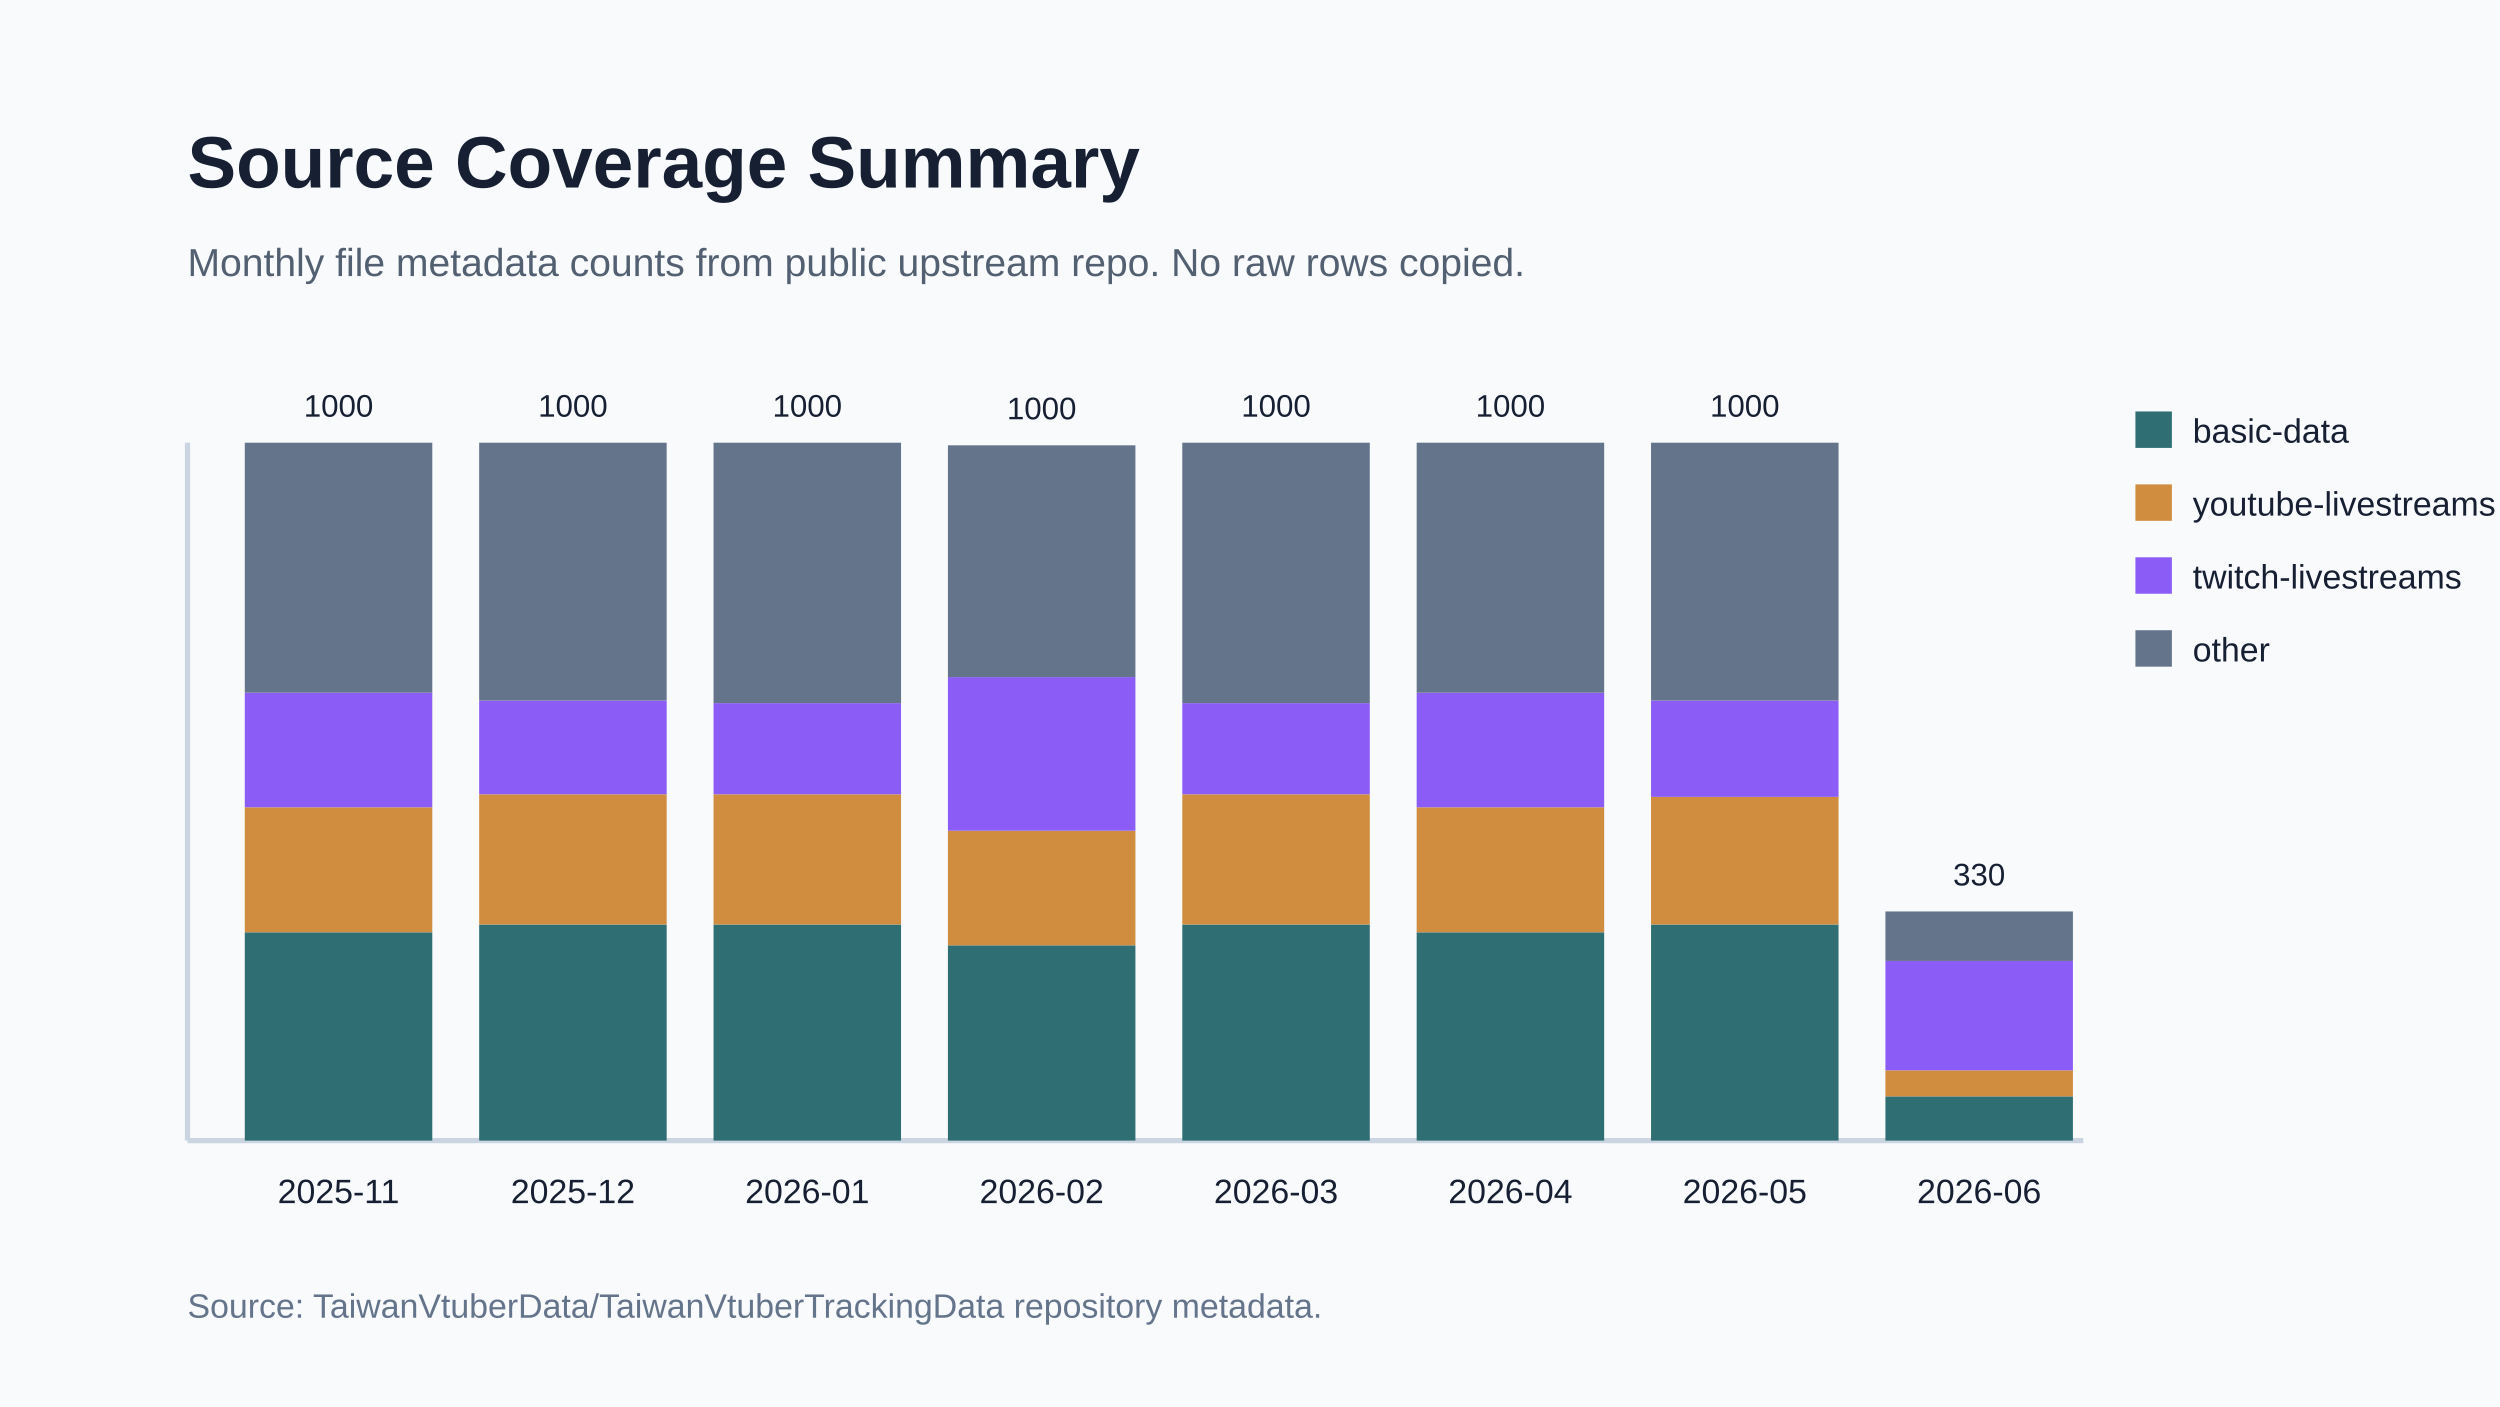
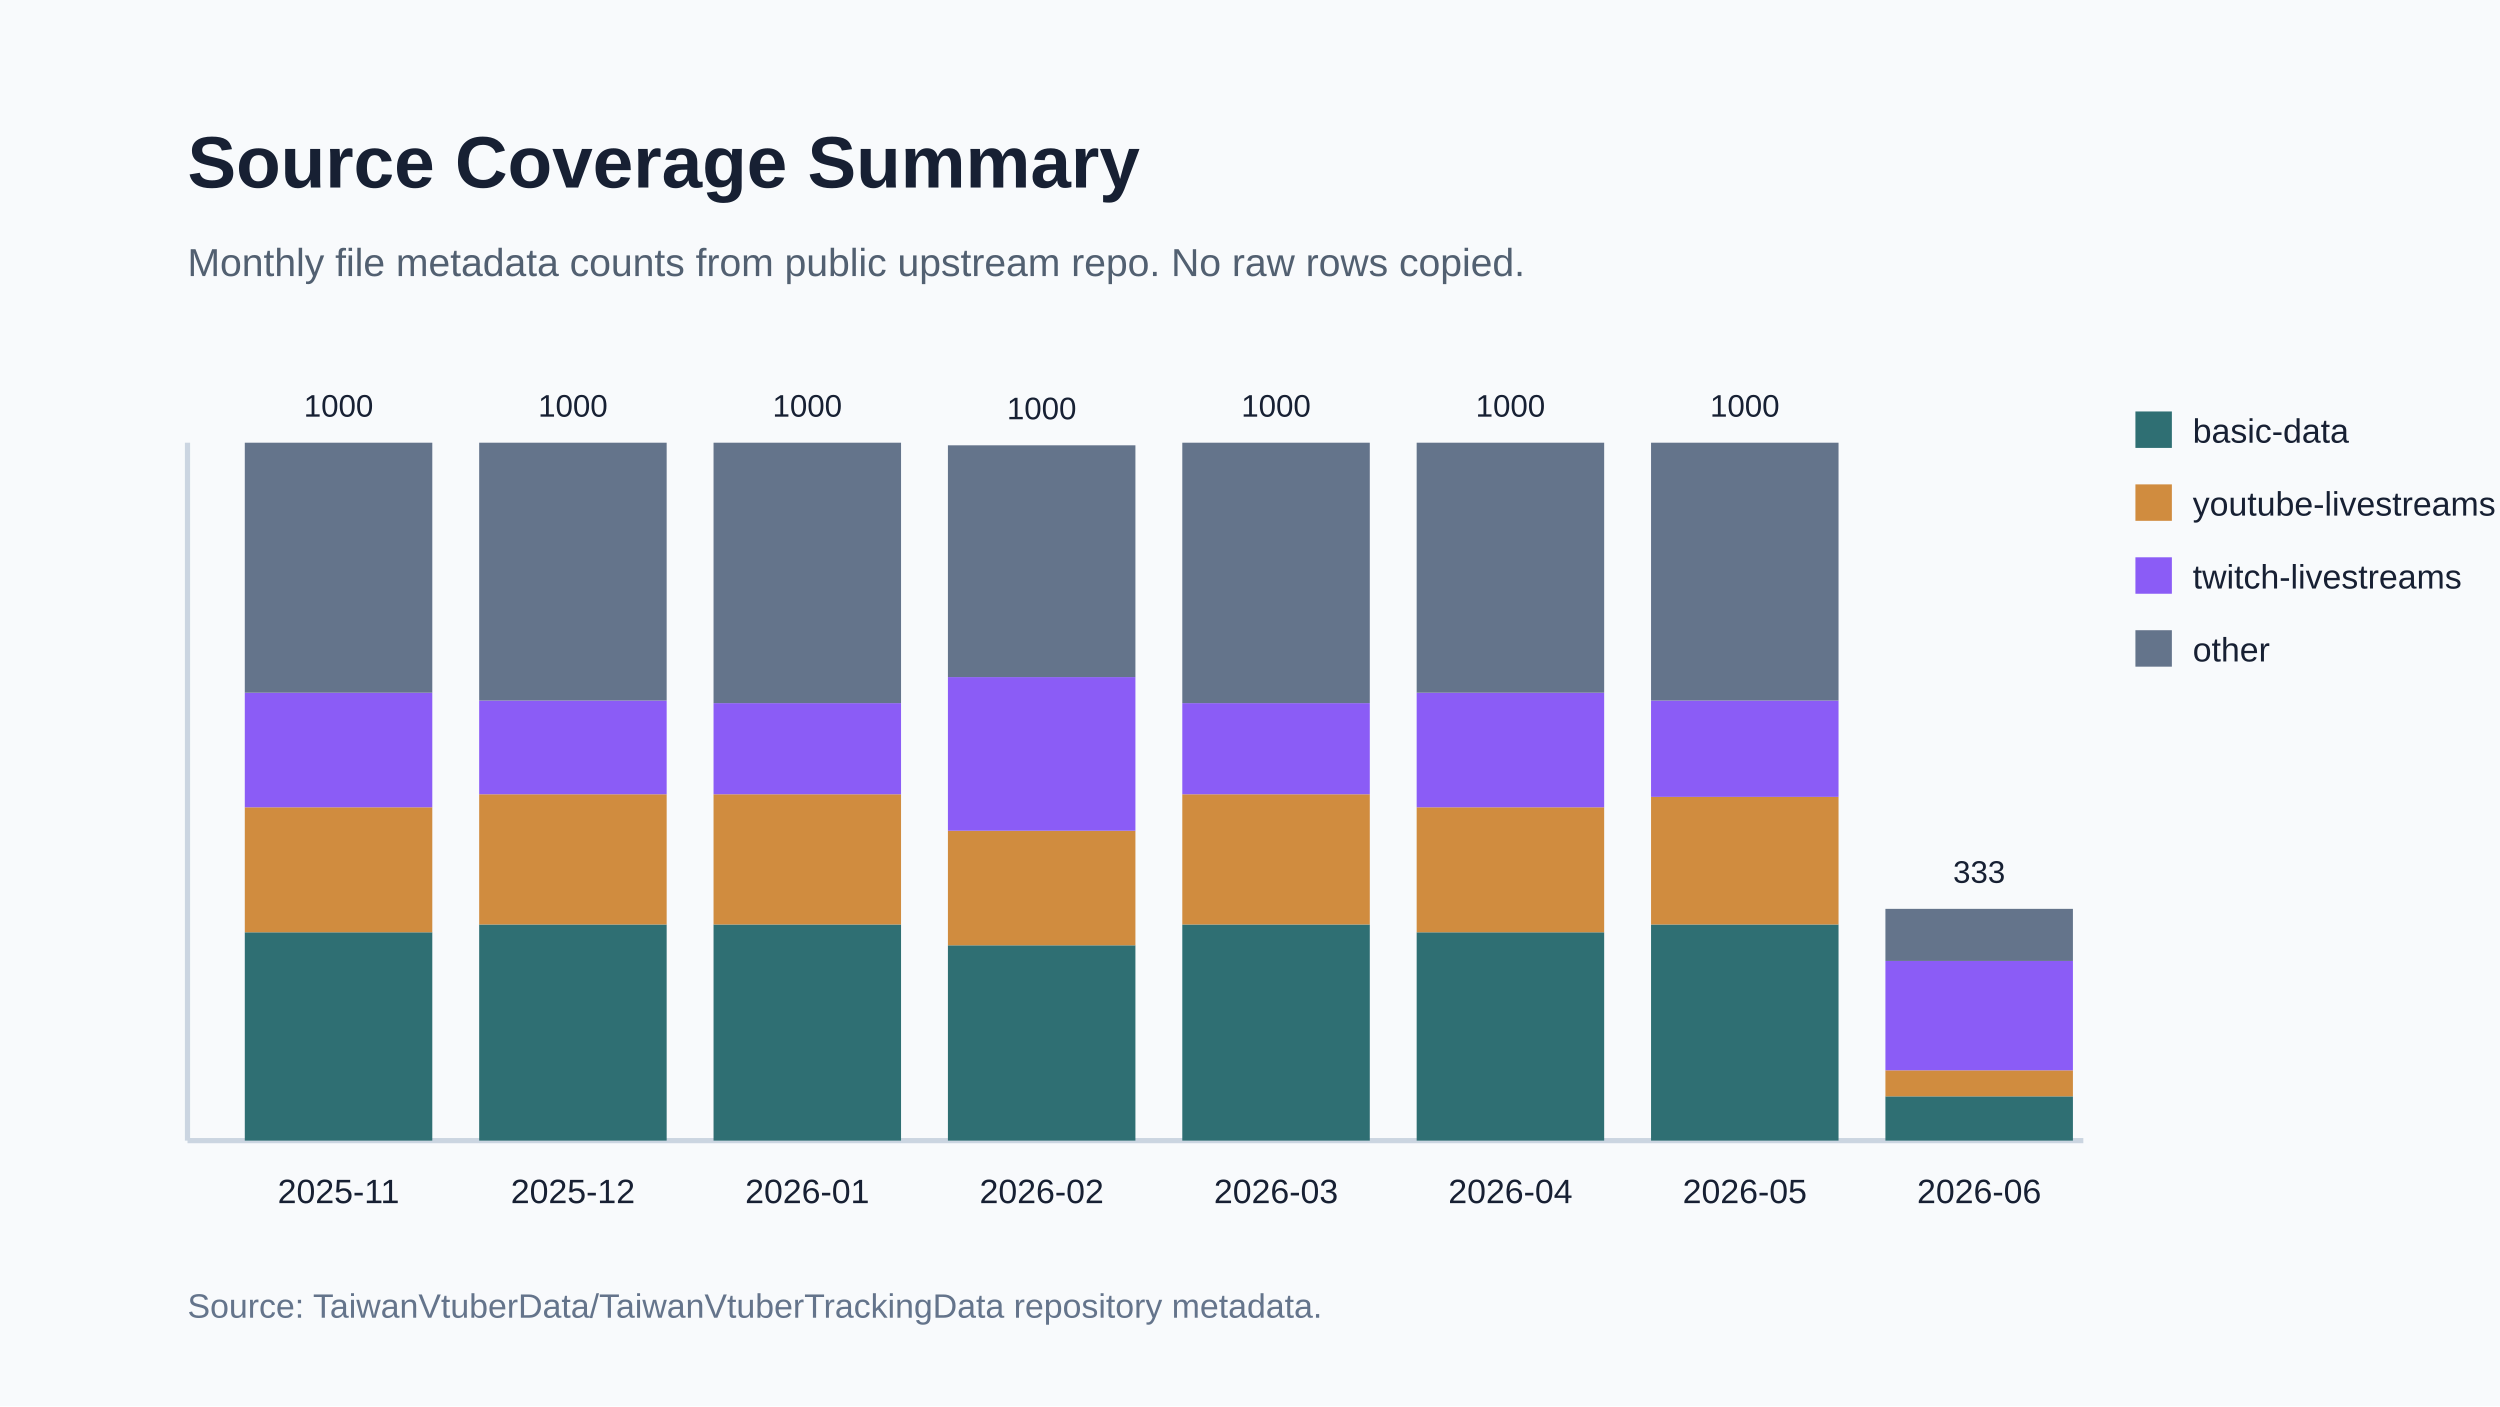
<svg xmlns="http://www.w3.org/2000/svg" width="960" height="540" viewBox="0 0 960 540" role="img" aria-labelledby="title desc">
  <rect width="960" height="540" fill="#f8fafc" />
  <text x="72" y="72" font-family="Arial, sans-serif" font-size="28" font-weight="700" fill="#172033">Source Coverage Summary</text>
  <text x="72" y="106" font-family="Arial, sans-serif" font-size="15" fill="#526071">Monthly file metadata counts from public upstream repo. No raw rows copied.</text>
  <line x1="72" y1="438" x2="800" y2="438" stroke="#cbd5e1" stroke-width="2" />
  <line x1="72" y1="170" x2="72" y2="438" stroke="#cbd5e1" stroke-width="2" />
  <rect x="94" y="358" width="72" height="80" fill="#2f6f73" />
  <rect x="94" y="310" width="72" height="48" fill="#d08c3f" />
  <rect x="94" y="266" width="72" height="44" fill="#8b5cf6" />
  <rect x="94" y="170" width="72" height="96" fill="#64748b" />
  <rect x="184" y="355" width="72" height="83" fill="#2f6f73" />
  <rect x="184" y="305" width="72" height="50" fill="#d08c3f" />
  <rect x="184" y="269" width="72" height="36" fill="#8b5cf6" />
  <rect x="184" y="170" width="72" height="99" fill="#64748b" />
  <rect x="274" y="355" width="72" height="83" fill="#2f6f73" />
  <rect x="274" y="305" width="72" height="50" fill="#d08c3f" />
  <rect x="274" y="270" width="72" height="35" fill="#8b5cf6" />
  <rect x="274" y="170" width="72" height="100" fill="#64748b" />
  <rect x="364" y="363" width="72" height="75" fill="#2f6f73" />
  <rect x="364" y="319" width="72" height="44" fill="#d08c3f" />
  <rect x="364" y="260" width="72" height="59" fill="#8b5cf6" />
  <rect x="364" y="171" width="72" height="89" fill="#64748b" />
  <rect x="454" y="355" width="72" height="83" fill="#2f6f73" />
  <rect x="454" y="305" width="72" height="50" fill="#d08c3f" />
  <rect x="454" y="270" width="72" height="35" fill="#8b5cf6" />
  <rect x="454" y="170" width="72" height="100" fill="#64748b" />
  <rect x="544" y="358" width="72" height="80" fill="#2f6f73" />
  <rect x="544" y="310" width="72" height="48" fill="#d08c3f" />
  <rect x="544" y="266" width="72" height="44" fill="#8b5cf6" />
  <rect x="544" y="170" width="72" height="96" fill="#64748b" />
  <rect x="634" y="355" width="72" height="83" fill="#2f6f73" />
  <rect x="634" y="306" width="72" height="49" fill="#d08c3f" />
  <rect x="634" y="269" width="72" height="37" fill="#8b5cf6" />
  <rect x="634" y="170" width="72" height="99" fill="#64748b" />
  <rect x="724" y="421" width="72" height="17" fill="#2f6f73" />
  <rect x="724" y="411" width="72" height="10" fill="#d08c3f" />
  <rect x="724" y="369" width="72" height="42" fill="#8b5cf6" />
-   <rect x="724" y="350" width="72" height="19" fill="#64748b" />
+   <rect x="724" y="349" width="72" height="20" fill="#64748b" />
  <text x="130" y="462" text-anchor="middle" font-family="Arial, sans-serif" font-size="13" fill="#172033">2025-11</text>
  <text x="220" y="462" text-anchor="middle" font-family="Arial, sans-serif" font-size="13" fill="#172033">2025-12</text>
  <text x="310" y="462" text-anchor="middle" font-family="Arial, sans-serif" font-size="13" fill="#172033">2026-01</text>
  <text x="400" y="462" text-anchor="middle" font-family="Arial, sans-serif" font-size="13" fill="#172033">2026-02</text>
  <text x="490" y="462" text-anchor="middle" font-family="Arial, sans-serif" font-size="13" fill="#172033">2026-03</text>
  <text x="580" y="462" text-anchor="middle" font-family="Arial, sans-serif" font-size="13" fill="#172033">2026-04</text>
  <text x="670" y="462" text-anchor="middle" font-family="Arial, sans-serif" font-size="13" fill="#172033">2026-05</text>
  <text x="760" y="462" text-anchor="middle" font-family="Arial, sans-serif" font-size="13" fill="#172033">2026-06</text>
  <text x="130" y="160" text-anchor="middle" font-family="Arial, sans-serif" font-size="12" fill="#172033">1000</text>
  <text x="220" y="160" text-anchor="middle" font-family="Arial, sans-serif" font-size="12" fill="#172033">1000</text>
  <text x="310" y="160" text-anchor="middle" font-family="Arial, sans-serif" font-size="12" fill="#172033">1000</text>
  <text x="400" y="161" text-anchor="middle" font-family="Arial, sans-serif" font-size="12" fill="#172033">1000</text>
  <text x="490" y="160" text-anchor="middle" font-family="Arial, sans-serif" font-size="12" fill="#172033">1000</text>
  <text x="580" y="160" text-anchor="middle" font-family="Arial, sans-serif" font-size="12" fill="#172033">1000</text>
  <text x="670" y="160" text-anchor="middle" font-family="Arial, sans-serif" font-size="12" fill="#172033">1000</text>
-   <text x="760" y="340" text-anchor="middle" font-family="Arial, sans-serif" font-size="12" fill="#172033">330</text>
+   <text x="760" y="339" text-anchor="middle" font-family="Arial, sans-serif" font-size="12" fill="#172033">333</text>
  <rect x="820" y="158" width="14" height="14" fill="#2f6f73" />
  <text x="842" y="170" font-family="Arial, sans-serif" font-size="13" fill="#172033">basic-data</text>
  <rect x="820" y="186" width="14" height="14" fill="#d08c3f" />
  <text x="842" y="198" font-family="Arial, sans-serif" font-size="13" fill="#172033">youtube-livestreams</text>
  <rect x="820" y="214" width="14" height="14" fill="#8b5cf6" />
  <text x="842" y="226" font-family="Arial, sans-serif" font-size="13" fill="#172033">twitch-livestreams</text>
  <rect x="820" y="242" width="14" height="14" fill="#64748b" />
  <text x="842" y="254" font-family="Arial, sans-serif" font-size="13" fill="#172033">other</text>
  <text x="72" y="506" font-family="Arial, sans-serif" font-size="13" fill="#64748b">Source: TaiwanVtuberData/TaiwanVtuberTrackingData repository metadata.</text>
</svg>
